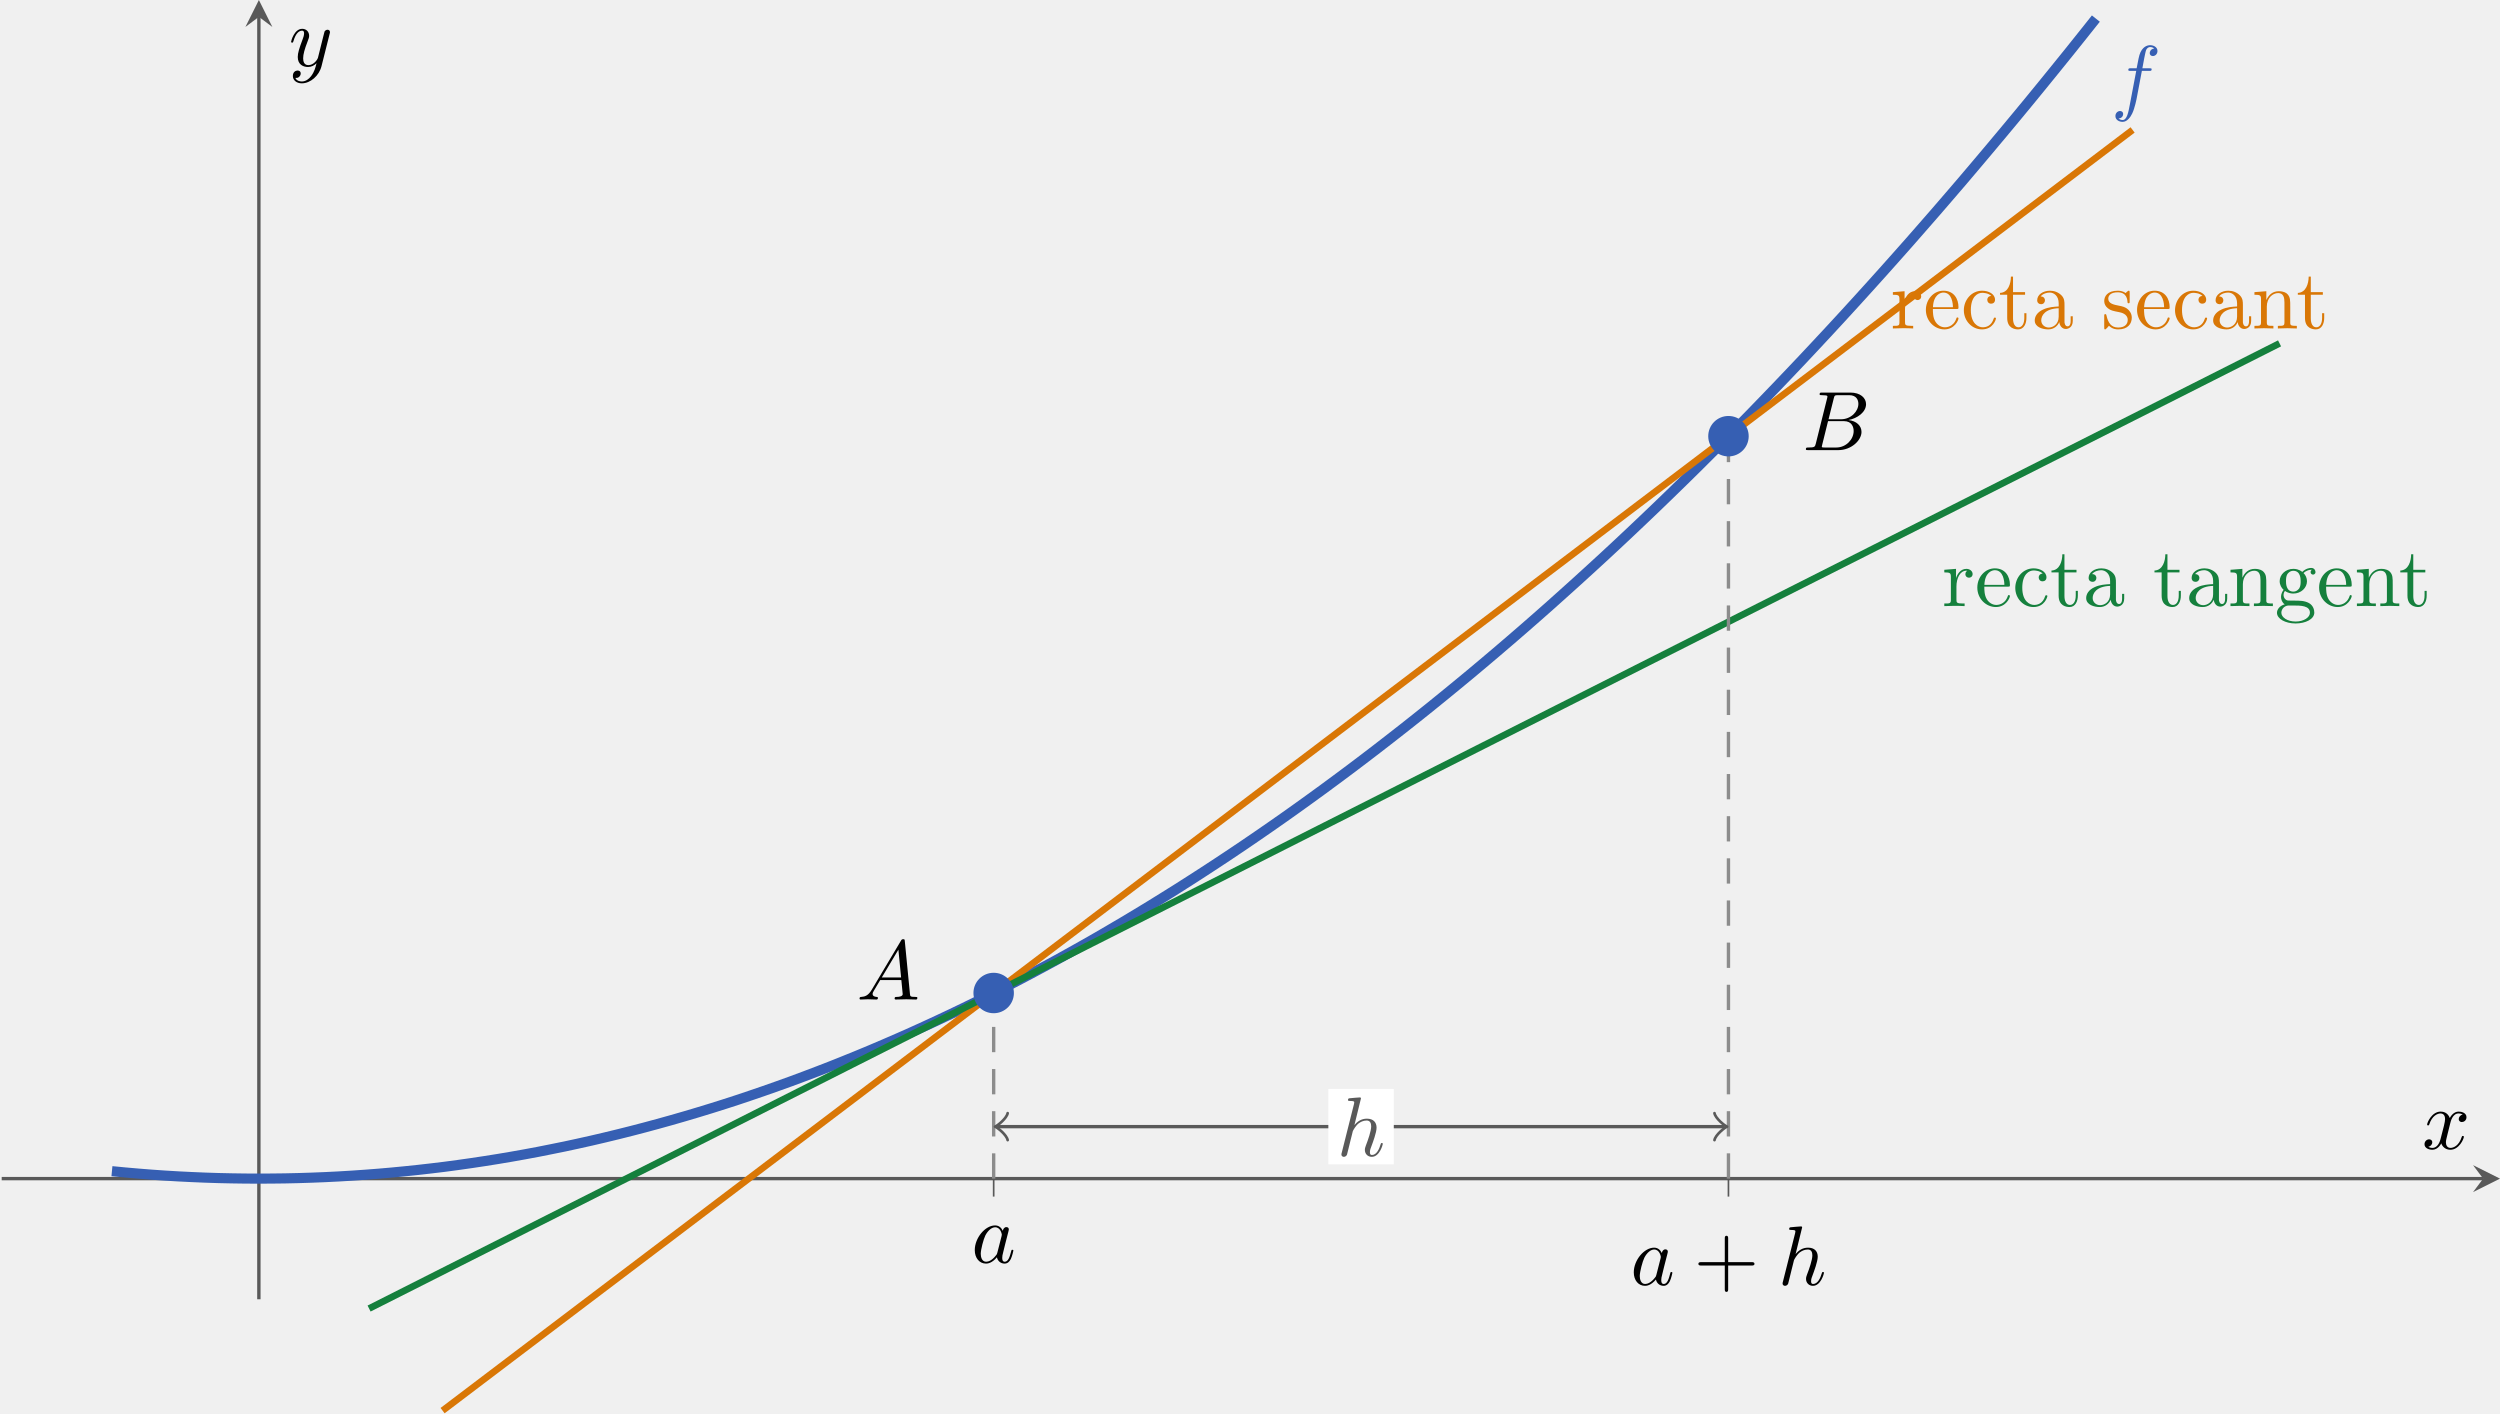
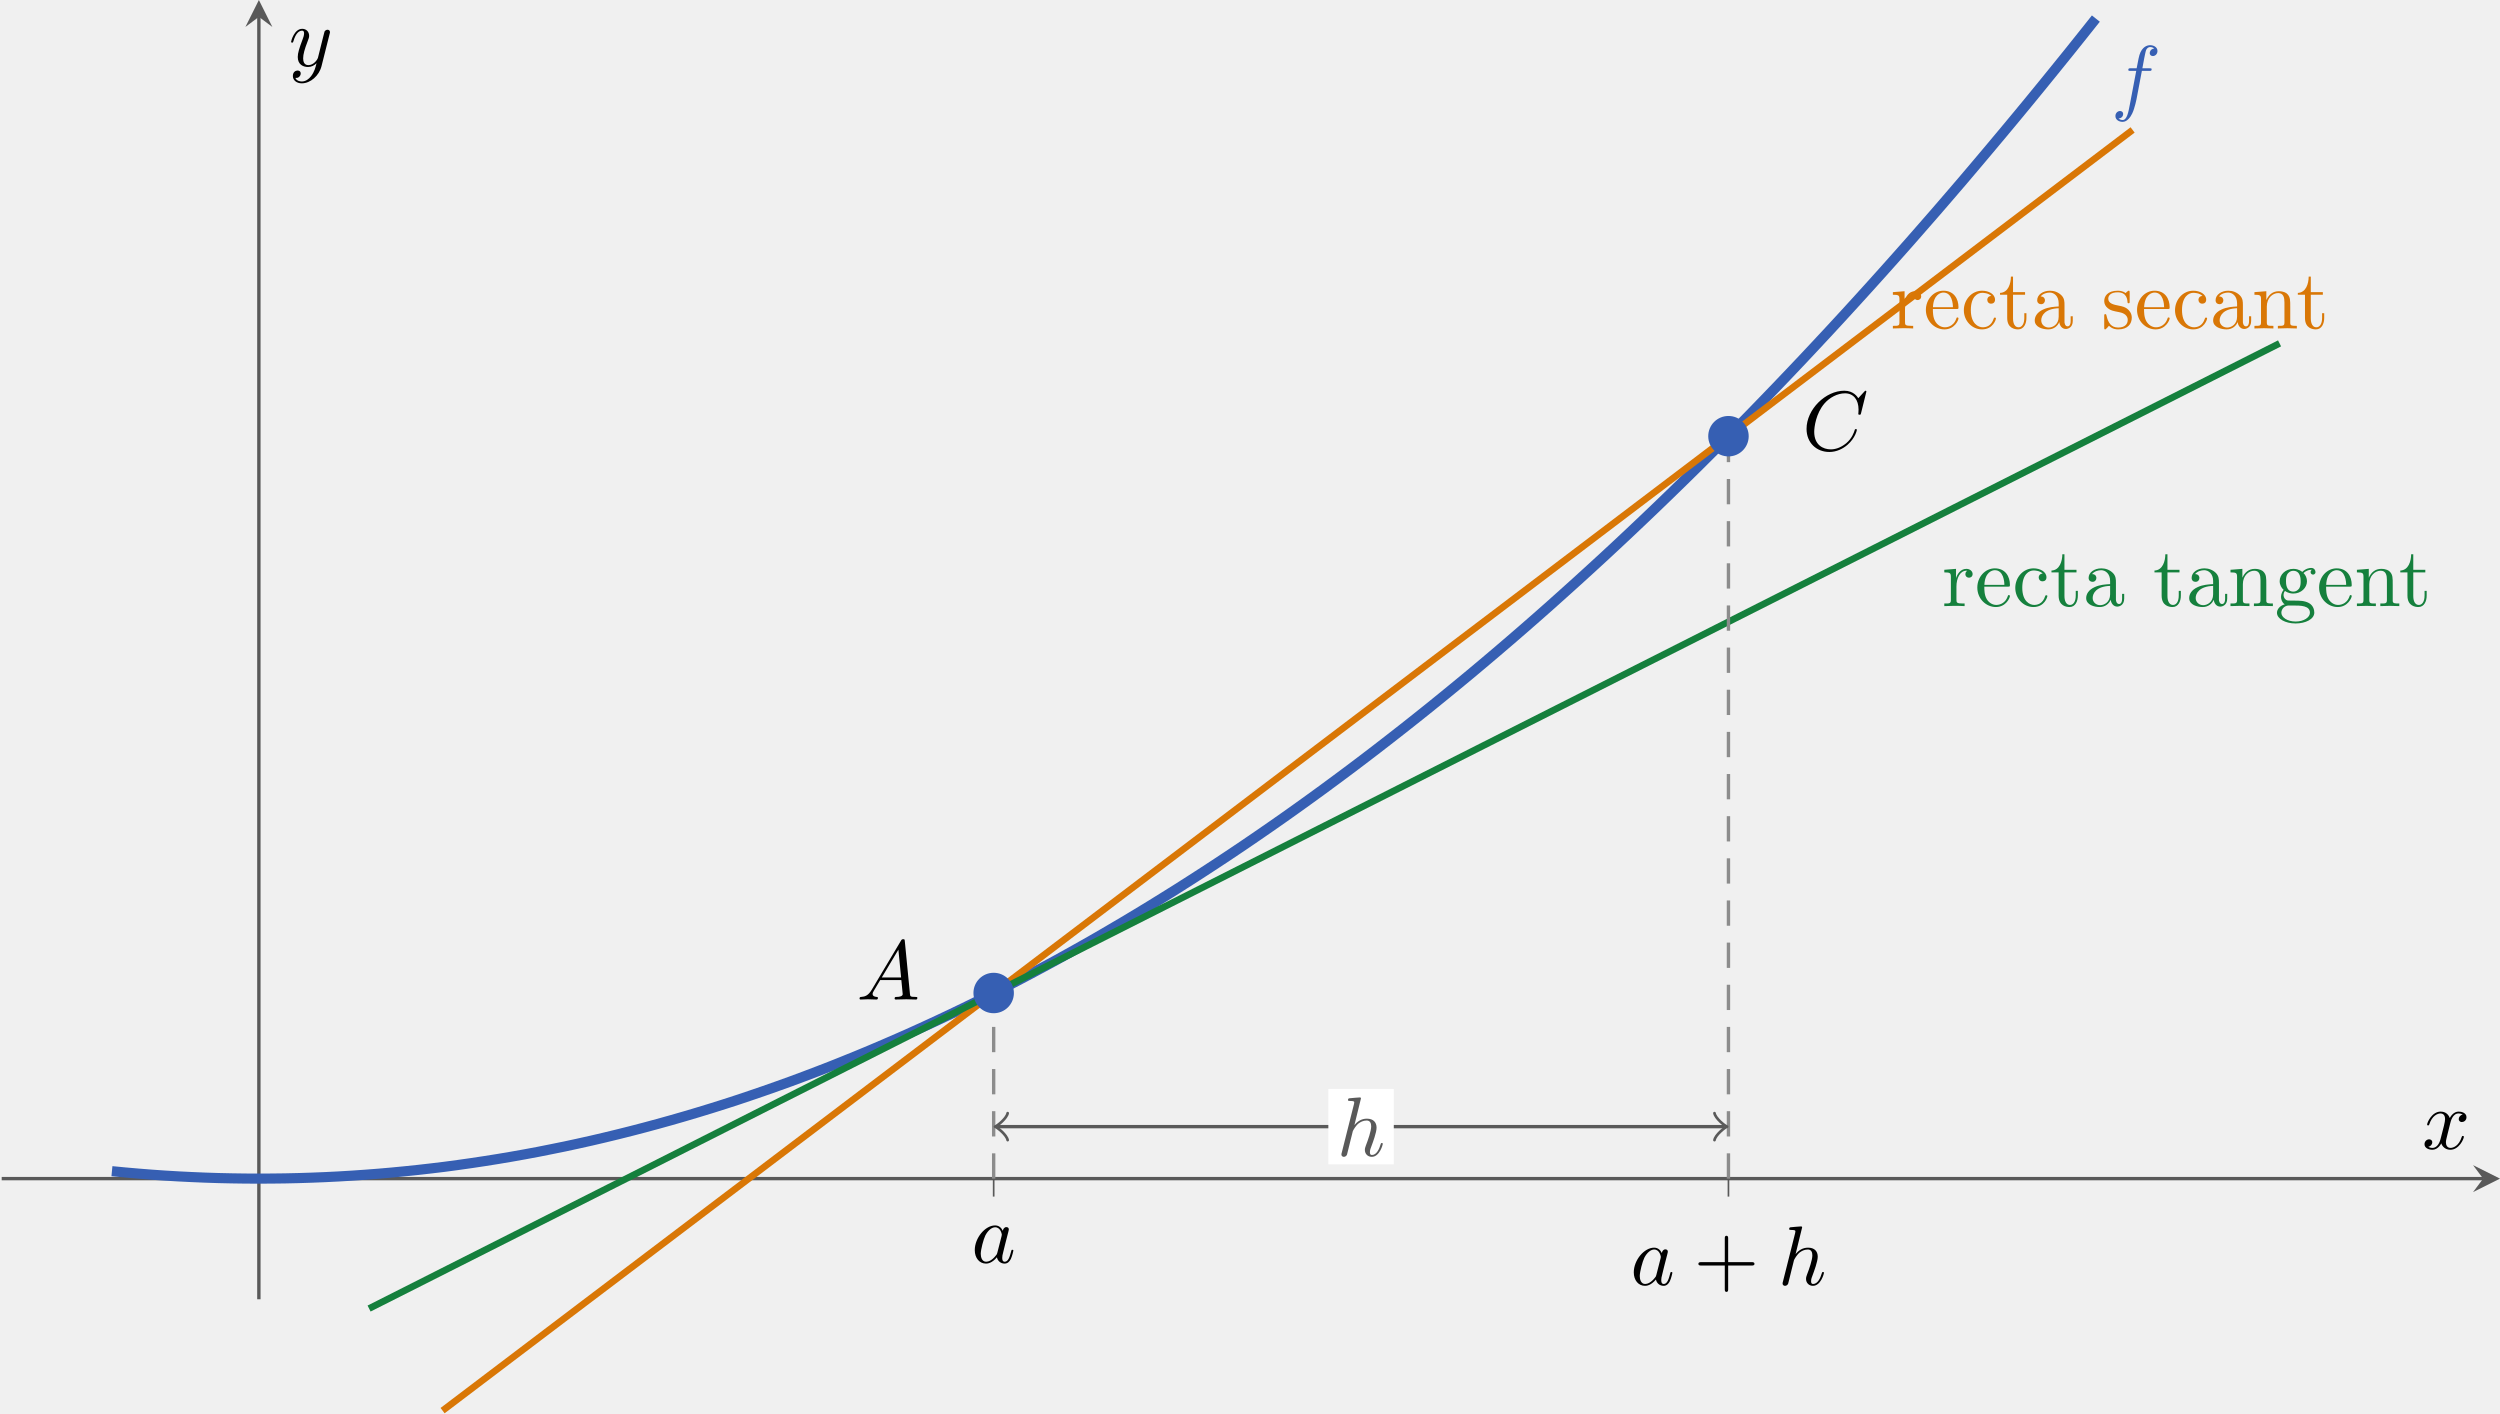
<svg xmlns="http://www.w3.org/2000/svg" xmlns:xlink="http://www.w3.org/1999/xlink" version="1.1" width="295.524pt" height="167.148pt" viewBox="-67.02 -66.82 295.524 167.148">
  <defs>
    <path id="g0-65" d="M1.783-1.146C1.385-.478 .996-.339 .558-.309C.438-.299 .349-.299 .349-.11C.349-.05 .399 0 .478 0C.747 0 1.056-.03 1.335-.03C1.664-.03 2.012 0 2.331 0C2.391 0 2.521 0 2.521-.189C2.521-.299 2.431-.309 2.361-.309C2.132-.329 1.893-.408 1.893-.658C1.893-.777 1.953-.887 2.032-1.026L2.79-2.301H5.29C5.31-2.092 5.45-.737 5.45-.638C5.45-.339 4.932-.309 4.732-.309C4.593-.309 4.493-.309 4.493-.11C4.493 0 4.613 0 4.633 0C5.041 0 5.469-.03 5.878-.03C6.127-.03 6.755 0 7.004 0C7.064 0 7.183 0 7.183-.199C7.183-.309 7.083-.309 6.954-.309C6.336-.309 6.336-.379 6.306-.667L5.699-6.894C5.679-7.093 5.679-7.133 5.509-7.133C5.35-7.133 5.31-7.064 5.25-6.964L1.783-1.146ZM2.979-2.61L4.941-5.898L5.26-2.61H2.979Z" />
-     <path id="g0-66" d="M1.594-.777C1.494-.389 1.474-.309 .687-.309C.518-.309 .418-.309 .418-.11C.418 0 .508 0 .687 0H4.244C5.818 0 6.994-1.176 6.994-2.152C6.994-2.869 6.416-3.447 5.45-3.557C6.486-3.746 7.532-4.483 7.532-5.43C7.532-6.167 6.874-6.804 5.679-6.804H2.331C2.142-6.804 2.042-6.804 2.042-6.605C2.042-6.496 2.132-6.496 2.321-6.496C2.341-6.496 2.531-6.496 2.7-6.476C2.879-6.456 2.969-6.446 2.969-6.316C2.969-6.276 2.959-6.247 2.929-6.127L1.594-.777ZM3.098-3.646L3.716-6.117C3.806-6.466 3.826-6.496 4.254-6.496H5.539C6.416-6.496 6.625-5.908 6.625-5.469C6.625-4.593 5.768-3.646 4.553-3.646H3.098ZM2.65-.309C2.511-.309 2.491-.309 2.431-.319C2.331-.329 2.301-.339 2.301-.418C2.301-.448 2.301-.468 2.351-.648L3.039-3.427H4.922C5.878-3.427 6.067-2.69 6.067-2.262C6.067-1.275 5.181-.309 4.005-.309H2.65Z" />
+     <path id="g0-67" d="M7.572-6.924C7.572-6.954 7.552-7.024 7.462-7.024C7.432-7.024 7.422-7.014 7.313-6.904L6.615-6.137C6.526-6.276 6.067-7.024 4.961-7.024C2.74-7.024 .498-4.822 .498-2.511C.498-.867 1.674 .219 3.198 .219C4.065 .219 4.822-.179 5.35-.638C6.276-1.455 6.446-2.361 6.446-2.391C6.446-2.491 6.346-2.491 6.326-2.491C6.267-2.491 6.217-2.471 6.197-2.391C6.107-2.102 5.878-1.395 5.191-.817C4.503-.259 3.875-.09 3.357-.09C2.461-.09 1.405-.608 1.405-2.162C1.405-2.73 1.614-4.344 2.61-5.509C3.218-6.217 4.154-6.715 5.041-6.715C6.057-6.715 6.645-5.948 6.645-4.792C6.645-4.394 6.615-4.384 6.615-4.284S6.725-4.184 6.765-4.184C6.894-4.184 6.894-4.204 6.944-4.384L7.572-6.924Z" />
    <path id="g0-97" d="M3.716-3.766C3.537-4.134 3.248-4.403 2.8-4.403C1.634-4.403 .399-2.939 .399-1.484C.399-.548 .946 .11 1.724 .11C1.923 .11 2.421 .07 3.019-.638C3.098-.219 3.447 .11 3.925 .11C4.274 .11 4.503-.12 4.663-.438C4.832-.797 4.961-1.405 4.961-1.425C4.961-1.524 4.872-1.524 4.842-1.524C4.742-1.524 4.732-1.484 4.702-1.345C4.533-.697 4.354-.11 3.945-.11C3.676-.11 3.646-.369 3.646-.568C3.646-.787 3.666-.867 3.776-1.305C3.885-1.724 3.905-1.823 3.995-2.202L4.354-3.597C4.423-3.875 4.423-3.895 4.423-3.935C4.423-4.105 4.304-4.204 4.134-4.204C3.895-4.204 3.746-3.985 3.716-3.766ZM3.068-1.186C3.019-1.006 3.019-.986 2.869-.817C2.431-.269 2.022-.11 1.743-.11C1.245-.11 1.106-.658 1.106-1.046C1.106-1.544 1.425-2.77 1.654-3.228C1.963-3.816 2.411-4.184 2.809-4.184C3.457-4.184 3.597-3.367 3.597-3.308S3.577-3.188 3.567-3.138L3.068-1.186Z" />
    <path id="g0-102" d="M3.656-3.985H4.513C4.712-3.985 4.812-3.985 4.812-4.184C4.812-4.294 4.712-4.294 4.543-4.294H3.716L3.925-5.43C3.965-5.639 4.105-6.346 4.164-6.466C4.254-6.655 4.423-6.804 4.633-6.804C4.672-6.804 4.932-6.804 5.121-6.625C4.682-6.585 4.583-6.237 4.583-6.087C4.583-5.858 4.762-5.738 4.951-5.738C5.21-5.738 5.499-5.958 5.499-6.336C5.499-6.795 5.041-7.024 4.633-7.024C4.294-7.024 3.666-6.844 3.367-5.858C3.308-5.649 3.278-5.549 3.039-4.294H2.351C2.162-4.294 2.052-4.294 2.052-4.105C2.052-3.985 2.142-3.985 2.331-3.985H2.989L2.242-.05C2.062 .917 1.893 1.823 1.375 1.823C1.335 1.823 1.086 1.823 .897 1.644C1.355 1.614 1.445 1.255 1.445 1.106C1.445 .877 1.265 .757 1.076 .757C.817 .757 .528 .976 .528 1.355C.528 1.803 .966 2.042 1.375 2.042C1.923 2.042 2.321 1.455 2.501 1.076C2.819 .448 3.049-.757 3.059-.827L3.656-3.985Z" />
    <path id="g0-104" d="M2.859-6.804C2.859-6.814 2.859-6.914 2.73-6.914C2.501-6.914 1.773-6.834 1.514-6.814C1.435-6.804 1.325-6.795 1.325-6.615C1.325-6.496 1.415-6.496 1.564-6.496C2.042-6.496 2.062-6.426 2.062-6.326L2.032-6.127L.588-.389C.548-.249 .548-.229 .548-.169C.548 .06 .747 .11 .837 .11C.996 .11 1.156-.01 1.205-.149L1.395-.907L1.614-1.803C1.674-2.022 1.733-2.242 1.783-2.471C1.803-2.531 1.883-2.859 1.893-2.919C1.923-3.009 2.232-3.567 2.57-3.836C2.79-3.995 3.098-4.184 3.527-4.184S4.065-3.846 4.065-3.487C4.065-2.949 3.686-1.863 3.447-1.255C3.367-1.026 3.318-.907 3.318-.707C3.318-.239 3.666 .11 4.134 .11C5.071 .11 5.44-1.345 5.44-1.425C5.44-1.524 5.35-1.524 5.32-1.524C5.22-1.524 5.22-1.494 5.171-1.345C5.021-.817 4.702-.11 4.154-.11C3.985-.11 3.915-.209 3.915-.438C3.915-.687 4.005-.927 4.095-1.146C4.254-1.574 4.702-2.76 4.702-3.337C4.702-3.985 4.304-4.403 3.557-4.403C2.929-4.403 2.451-4.095 2.082-3.636L2.859-6.804Z" />
    <path id="g0-120" d="M3.328-3.009C3.387-3.268 3.616-4.184 4.314-4.184C4.364-4.184 4.603-4.184 4.812-4.055C4.533-4.005 4.334-3.756 4.334-3.517C4.334-3.357 4.443-3.168 4.712-3.168C4.932-3.168 5.25-3.347 5.25-3.746C5.25-4.264 4.663-4.403 4.324-4.403C3.746-4.403 3.397-3.875 3.278-3.646C3.029-4.304 2.491-4.403 2.202-4.403C1.166-4.403 .598-3.118 .598-2.869C.598-2.77 .697-2.77 .717-2.77C.797-2.77 .827-2.79 .847-2.879C1.186-3.935 1.843-4.184 2.182-4.184C2.371-4.184 2.72-4.095 2.72-3.517C2.72-3.208 2.55-2.54 2.182-1.146C2.022-.528 1.674-.11 1.235-.11C1.176-.11 .946-.11 .737-.239C.986-.289 1.205-.498 1.205-.777C1.205-1.046 .986-1.126 .837-1.126C.538-1.126 .289-.867 .289-.548C.289-.09 .787 .11 1.225 .11C1.883 .11 2.242-.588 2.271-.648C2.391-.279 2.75 .11 3.347 .11C4.374 .11 4.941-1.176 4.941-1.425C4.941-1.524 4.852-1.524 4.822-1.524C4.732-1.524 4.712-1.484 4.692-1.415C4.364-.349 3.686-.11 3.367-.11C2.979-.11 2.819-.428 2.819-.767C2.819-.986 2.879-1.205 2.989-1.644L3.328-3.009Z" />
    <path id="g0-121" d="M4.842-3.796C4.882-3.935 4.882-3.955 4.882-4.025C4.882-4.204 4.742-4.294 4.593-4.294C4.493-4.294 4.334-4.234 4.244-4.085C4.224-4.035 4.144-3.726 4.105-3.547C4.035-3.288 3.965-3.019 3.905-2.75L3.457-.956C3.417-.807 2.989-.11 2.331-.11C1.823-.11 1.714-.548 1.714-.917C1.714-1.375 1.883-1.993 2.222-2.869C2.381-3.278 2.421-3.387 2.421-3.587C2.421-4.035 2.102-4.403 1.604-4.403C.658-4.403 .289-2.959 .289-2.869C.289-2.77 .389-2.77 .408-2.77C.508-2.77 .518-2.79 .568-2.949C.837-3.885 1.235-4.184 1.574-4.184C1.654-4.184 1.823-4.184 1.823-3.866C1.823-3.616 1.724-3.357 1.654-3.168C1.255-2.112 1.076-1.544 1.076-1.076C1.076-.189 1.704 .11 2.291 .11C2.68 .11 3.019-.06 3.298-.339C3.168 .179 3.049 .667 2.65 1.196C2.391 1.534 2.012 1.823 1.554 1.823C1.415 1.823 .966 1.793 .797 1.405C.956 1.405 1.086 1.405 1.225 1.285C1.325 1.196 1.425 1.066 1.425 .877C1.425 .568 1.156 .528 1.056 .528C.827 .528 .498 .687 .498 1.176C.498 1.674 .936 2.042 1.554 2.042C2.58 2.042 3.606 1.136 3.885 .01L4.842-3.796Z" />
    <path id="g1-43" d="M4.075-2.291H6.854C6.994-2.291 7.183-2.291 7.183-2.491S6.994-2.69 6.854-2.69H4.075V-5.479C4.075-5.619 4.075-5.808 3.875-5.808S3.676-5.619 3.676-5.479V-2.69H.887C.747-2.69 .558-2.69 .558-2.491S.747-2.291 .887-2.291H3.676V.498C3.676 .638 3.676 .827 3.875 .827S4.075 .638 4.075 .498V-2.291Z" />
    <path id="g1-97" d="M3.318-.757C3.357-.359 3.626 .06 4.095 .06C4.304 .06 4.912-.08 4.912-.887V-1.445H4.663V-.887C4.663-.309 4.413-.249 4.304-.249C3.975-.249 3.935-.697 3.935-.747V-2.74C3.935-3.158 3.935-3.547 3.577-3.915C3.188-4.304 2.69-4.463 2.212-4.463C1.395-4.463 .707-3.995 .707-3.337C.707-3.039 .907-2.869 1.166-2.869C1.445-2.869 1.624-3.068 1.624-3.328C1.624-3.447 1.574-3.776 1.116-3.786C1.385-4.134 1.873-4.244 2.192-4.244C2.68-4.244 3.248-3.856 3.248-2.969V-2.6C2.74-2.57 2.042-2.54 1.415-2.242C.667-1.903 .418-1.385 .418-.946C.418-.139 1.385 .11 2.012 .11C2.67 .11 3.128-.289 3.318-.757ZM3.248-2.391V-1.395C3.248-.448 2.531-.11 2.082-.11C1.594-.11 1.186-.458 1.186-.956C1.186-1.504 1.604-2.331 3.248-2.391Z" />
    <path id="g1-99" d="M1.166-2.172C1.166-3.796 1.983-4.214 2.511-4.214C2.6-4.214 3.228-4.204 3.577-3.846C3.168-3.816 3.108-3.517 3.108-3.387C3.108-3.128 3.288-2.929 3.567-2.929C3.826-2.929 4.025-3.098 4.025-3.397C4.025-4.075 3.268-4.463 2.501-4.463C1.255-4.463 .339-3.387 .339-2.152C.339-.877 1.325 .11 2.481 .11C3.816 .11 4.134-1.086 4.134-1.186S4.035-1.285 4.005-1.285C3.915-1.285 3.895-1.245 3.875-1.186C3.587-.259 2.939-.139 2.57-.139C2.042-.139 1.166-.568 1.166-2.172Z" />
    <path id="g1-101" d="M1.116-2.511C1.176-3.995 2.012-4.244 2.351-4.244C3.377-4.244 3.477-2.899 3.477-2.511H1.116ZM1.106-2.301H3.885C4.105-2.301 4.134-2.301 4.134-2.511C4.134-3.497 3.597-4.463 2.351-4.463C1.196-4.463 .279-3.437 .279-2.192C.279-.857 1.325 .11 2.471 .11C3.686 .11 4.134-.996 4.134-1.186C4.134-1.285 4.055-1.305 4.005-1.305C3.915-1.305 3.895-1.245 3.875-1.166C3.527-.139 2.63-.139 2.531-.139C2.032-.139 1.634-.438 1.405-.807C1.106-1.285 1.106-1.943 1.106-2.301Z" />
    <path id="g1-103" d="M2.212-1.714C1.345-1.714 1.345-2.71 1.345-2.939C1.345-3.208 1.355-3.527 1.504-3.776C1.584-3.895 1.813-4.174 2.212-4.174C3.078-4.174 3.078-3.178 3.078-2.949C3.078-2.68 3.068-2.361 2.919-2.112C2.839-1.993 2.61-1.714 2.212-1.714ZM1.056-1.325C1.056-1.365 1.056-1.594 1.225-1.793C1.614-1.514 2.022-1.484 2.212-1.484C3.138-1.484 3.826-2.172 3.826-2.939C3.826-3.308 3.666-3.676 3.417-3.905C3.776-4.244 4.134-4.294 4.314-4.294C4.334-4.294 4.384-4.294 4.413-4.284C4.304-4.244 4.254-4.134 4.254-4.015C4.254-3.846 4.384-3.726 4.543-3.726C4.643-3.726 4.832-3.796 4.832-4.025C4.832-4.194 4.712-4.513 4.324-4.513C4.125-4.513 3.686-4.453 3.268-4.045C2.849-4.374 2.431-4.403 2.212-4.403C1.285-4.403 .598-3.716 .598-2.949C.598-2.511 .817-2.132 1.066-1.923C.936-1.773 .757-1.445 .757-1.096C.757-.787 .887-.408 1.196-.209C.598-.04 .279 .389 .279 .787C.279 1.504 1.265 2.052 2.481 2.052C3.656 2.052 4.692 1.544 4.692 .767C4.692 .418 4.553-.09 4.045-.369C3.517-.648 2.939-.648 2.331-.648C2.082-.648 1.654-.648 1.584-.658C1.265-.697 1.056-1.006 1.056-1.325ZM2.491 1.823C1.484 1.823 .797 1.315 .797 .787C.797 .329 1.176-.04 1.614-.07H2.202C3.059-.07 4.174-.07 4.174 .787C4.174 1.325 3.467 1.823 2.491 1.823Z" />
    <path id="g1-110" d="M1.096-3.427V-.757C1.096-.309 .986-.309 .319-.309V0C.667-.01 1.176-.03 1.445-.03C1.704-.03 2.222-.01 2.56 0V-.309C1.893-.309 1.783-.309 1.783-.757V-2.59C1.783-3.626 2.491-4.184 3.128-4.184C3.756-4.184 3.866-3.646 3.866-3.078V-.757C3.866-.309 3.756-.309 3.088-.309V0C3.437-.01 3.945-.03 4.214-.03C4.473-.03 4.991-.01 5.33 0V-.309C4.812-.309 4.563-.309 4.553-.608V-2.511C4.553-3.367 4.553-3.676 4.244-4.035C4.105-4.204 3.776-4.403 3.198-4.403C2.471-4.403 2.002-3.975 1.724-3.357V-4.403L.319-4.294V-3.985C1.016-3.985 1.096-3.915 1.096-3.427Z" />
    <path id="g1-114" d="M1.664-3.308V-4.403L.279-4.294V-3.985C.976-3.985 1.056-3.915 1.056-3.427V-.757C1.056-.309 .946-.309 .279-.309V0C.667-.01 1.136-.03 1.415-.03C1.813-.03 2.281-.03 2.68 0V-.309H2.471C1.733-.309 1.714-.418 1.714-.777V-2.311C1.714-3.298 2.132-4.184 2.889-4.184C2.959-4.184 2.979-4.184 2.999-4.174C2.969-4.164 2.77-4.045 2.77-3.786C2.77-3.507 2.979-3.357 3.198-3.357C3.377-3.357 3.626-3.477 3.626-3.796S3.318-4.403 2.889-4.403C2.162-4.403 1.803-3.736 1.664-3.308Z" />
    <path id="g1-115" d="M2.072-1.933C2.291-1.893 3.108-1.733 3.108-1.016C3.108-.508 2.76-.11 1.983-.11C1.146-.11 .787-.677 .598-1.524C.568-1.654 .558-1.694 .458-1.694C.329-1.694 .329-1.624 .329-1.445V-.13C.329 .04 .329 .11 .438 .11C.488 .11 .498 .1 .687-.09C.707-.11 .707-.13 .887-.319C1.325 .1 1.773 .11 1.983 .11C3.128 .11 3.587-.558 3.587-1.275C3.587-1.803 3.288-2.102 3.168-2.222C2.839-2.54 2.451-2.62 2.032-2.7C1.474-2.809 .807-2.939 .807-3.517C.807-3.866 1.066-4.274 1.923-4.274C3.019-4.274 3.068-3.377 3.088-3.068C3.098-2.979 3.188-2.979 3.208-2.979C3.337-2.979 3.337-3.029 3.337-3.218V-4.224C3.337-4.394 3.337-4.463 3.228-4.463C3.178-4.463 3.158-4.463 3.029-4.344C2.999-4.304 2.899-4.214 2.859-4.184C2.481-4.463 2.072-4.463 1.923-4.463C.707-4.463 .329-3.796 .329-3.238C.329-2.889 .488-2.61 .757-2.391C1.076-2.132 1.355-2.072 2.072-1.933Z" />
    <path id="g1-116" d="M1.724-3.985H3.148V-4.294H1.724V-6.127H1.474C1.465-5.31 1.166-4.244 .189-4.204V-3.985H1.036V-1.235C1.036-.01 1.963 .11 2.321 .11C3.029 .11 3.308-.598 3.308-1.235V-1.803H3.059V-1.255C3.059-.518 2.76-.139 2.391-.139C1.724-.139 1.724-1.046 1.724-1.215V-3.985Z" />
  </defs>
  <g id="page1">
    <path d="M50.441 74.629V70.379M137.3 74.629V70.379" stroke="#595959" fill="none" stroke-width=".199" stroke-miterlimit="10" />
    <path d="M-66.82 72.504H226.512" stroke="#595959" fill="none" stroke-width=".399" stroke-miterlimit="10" />
    <path d="M228.504 72.504L225.317 70.91L226.512 72.504L225.317 74.098" fill="#595959" />
    <path d="M-36.418 86.766V-64.828" stroke="#595959" fill="none" stroke-width=".399" stroke-miterlimit="10" />
    <path d="M-36.418-66.82L-38.012-63.633L-36.418-64.828L-34.824-63.633" fill="#595959" />
    <g transform="matrix(1 0 0 1 114.4286 -3.9278)">
      <use x="-66.62" y="86.367" xlink:href="#g0-97" />
    </g>
    <g transform="matrix(1 0 0 1 192.3302 -1.2988)">
      <use x="-66.62" y="86.367" xlink:href="#g0-97" />
      <use x="-59.14" y="86.367" xlink:href="#g1-43" />
      <use x="-49.178" y="86.367" xlink:href="#g0-104" />
    </g>
    <path d="M-53.789 71.625L-52.215 71.777L-50.641 71.914L-49.07 72.039L-47.496 72.148L-45.922 72.242L-44.348 72.32L-42.773 72.387L-41.199 72.438L-39.625 72.473L-38.051 72.496L-36.477 72.504L-34.902 72.496L-33.328 72.477L-31.754 72.441L-30.18 72.391L-28.605 72.328L-27.031 72.25L-25.461 72.156L-23.887 72.047L-22.312 71.926L-20.738 71.789L-19.164 71.637L-17.59 71.473L-16.016 71.293L-14.441 71.102L-12.867 70.891L-11.293 70.668L-9.719 70.43L-8.145 70.18L-6.57 69.914L-4.996 69.633L-3.422 69.34L-1.852 69.027L-.277 68.707L1.297 68.367L2.871 68.016L4.445 67.648L6.019 67.266L7.594 66.871L9.168 66.461L10.742 66.035L12.316 65.598L13.891 65.144L15.465 64.676L17.039 64.195L18.613 63.699L20.188 63.188L21.758 62.66L23.332 62.121L24.906 61.566L26.48 61L28.055 60.414L29.629 59.816L31.203 59.207L32.777 58.578L34.352 57.938L35.925 57.285L37.499 56.613L39.075 55.93L40.648 55.234L42.222 54.52L43.797 53.793L45.371 53.051L46.941 52.297L48.516 51.523L50.09 50.738L51.664 49.941L53.239 49.129L54.812 48.301L56.386 47.457L57.961 46.602L59.535 45.73L61.109 44.844L62.684 43.945L64.257 43.027L65.832 42.102L67.406 41.156L68.981 40.199L70.55 39.227L72.124 38.242L73.7 37.238L75.273 36.223L76.847 35.195L78.421 34.152L79.996 33.094L81.57 32.02L83.144 30.933L84.719 29.832L86.293 28.715L87.868 27.582L89.442 26.438L91.016 25.277L92.59 24.105L94.16 22.918L95.734 21.715L97.308 20.496L98.882 19.266L100.457 18.02L102.031 16.762L103.606 15.484L105.18 14.195L106.754 12.895L108.329 11.574L109.903 10.242L111.477 8.895L113.05 7.535L114.624 6.16L116.2 4.769L117.769 3.363L119.344 1.945L120.918 .512L122.493-.934L124.067-2.395L125.641-3.871L127.215-5.363L128.79-6.867L130.363-8.387L131.938-9.922L133.512-11.469L135.085-13.035L136.661-14.61L138.234-16.203L139.809-17.809L141.379-19.43L142.953-21.063L144.528-22.715L146.101-24.375L147.675-26.055L149.25-27.746L150.825-29.453L152.399-31.176L153.972-32.91L155.547-34.66L157.121-36.426L158.696-38.203L160.269-40L161.844-41.805L163.417-43.629L164.993-45.465L166.562-47.317L168.137-49.184L169.71-51.063L171.286-52.957L172.859-54.863L174.434-56.789L176.007-58.727L177.582-60.676L179.156-62.645L180.731-64.625" stroke="#365fb3" fill="none" stroke-width="1.196" stroke-miterlimit="10" />
    <g fill="#365fb3" transform="matrix(1 0 0 1 249.1342 -140.8226)">
      <use x="-66.62" y="86.367" xlink:href="#g0-102" />
    </g>
    <g transform="matrix(1 0 0 1 100.8583 -35.0327)">
      <use x="-66.62" y="86.367" xlink:href="#g0-65" />
    </g>
    <g transform="matrix(1 0 0 1 212.6532 -99.9773)">
-       <use x="-66.62" y="86.367" xlink:href="#g0-66" />
+       <use x="-66.62" y="86.367" xlink:href="#g0-67" />
    </g>
    <path d="M-14.703 99.93L-6.379 93.621L1.945 87.312L10.27 81.008L18.594 74.699L26.918 68.391L35.242 62.082L43.566 55.773L51.891 49.465L60.215 43.16L68.535 36.852L76.859 30.543L85.183 24.234L93.507 17.926L101.832 11.617L110.156 5.312L118.481-.996L126.805-7.305L135.129-13.613L143.453-19.922L151.778-26.231L160.101-32.535L168.425-38.844L176.75-45.152L185.075-51.461" stroke="#d97706" fill="none" stroke-width=".797" stroke-miterlimit="10" />
    <g fill="#d97706" transform="matrix(1 0 0 1 223.0762 -114.3593)">
      <use x="-66.62" y="86.367" xlink:href="#g1-114" />
      <use x="-62.718" y="86.367" xlink:href="#g1-101" />
      <use x="-58.29" y="86.367" xlink:href="#g1-99" />
      <use x="-53.862" y="86.367" xlink:href="#g1-116" />
      <use x="-49.988" y="86.367" xlink:href="#g1-97" />
      <use x="-41.686" y="86.367" xlink:href="#g1-115" />
      <use x="-37.756" y="86.367" xlink:href="#g1-101" />
      <use x="-33.328" y="86.367" xlink:href="#g1-99" />
      <use x="-28.9" y="86.367" xlink:href="#g1-97" />
      <use x="-23.919" y="86.367" xlink:href="#g1-110" />
      <use x="-18.661" y="86.367" xlink:href="#g1-116" />
    </g>
    <path d="M-23.391 87.863L-13.98 83.109L-4.57 78.355L4.84 73.602L14.25 68.848L23.66 64.094L33.07 59.34L42.48 54.586L51.891 49.832L61.297 45.078L70.707 40.324L80.118 35.57L89.528 30.816L98.938 26.062L108.347 21.308L117.757 16.555L127.168 11.801L136.578 7.047L145.988 2.293L155.399-2.461L164.804-7.215L174.214-11.969L183.625-16.723L193.036-21.477L202.446-26.231" stroke="#15803d" fill="none" stroke-width=".797" stroke-miterlimit="10" />
    <g fill="#15803d" transform="matrix(1 0 0 1 229.1562 -81.53918)">
      <use x="-66.62" y="86.367" xlink:href="#g1-114" />
      <use x="-62.718" y="86.367" xlink:href="#g1-101" />
      <use x="-58.29" y="86.367" xlink:href="#g1-99" />
      <use x="-53.862" y="86.367" xlink:href="#g1-116" />
      <use x="-49.988" y="86.367" xlink:href="#g1-97" />
      <use x="-41.686" y="86.367" xlink:href="#g1-116" />
      <use x="-37.811" y="86.367" xlink:href="#g1-97" />
      <use x="-32.83" y="86.367" xlink:href="#g1-110" />
      <use x="-27.295" y="86.367" xlink:href="#g1-103" />
      <use x="-22.314" y="86.367" xlink:href="#g1-101" />
      <use x="-17.886" y="86.367" xlink:href="#g1-110" />
      <use x="-12.628" y="86.367" xlink:href="#g1-116" />
    </g>
    <path d="M50.441 72.504V50.562" stroke="#8c8c8c" fill="none" stroke-width=".399" stroke-miterlimit="10" stroke-dasharray="2.989 1.993" />
    <path d="M137.3 72.504V-15.258" stroke="#8c8c8c" fill="none" stroke-width=".399" stroke-miterlimit="10" stroke-dasharray="2.989 1.993" />
    <path d="M50.898 66.359H136.844" stroke="#595959" fill="none" stroke-width=".399" stroke-miterlimit="10" />
    <path d="M52.094 67.953C51.996 67.355 50.898 66.461 50.602 66.359C50.898 66.262 51.996 65.363 52.094 64.766" stroke="#595959" fill="none" stroke-width=".319" stroke-miterlimit="10" stroke-linecap="round" stroke-linejoin="round" />
    <path d="M135.648 64.766C135.746 65.363 136.844 66.262 137.14 66.359C136.844 66.461 135.746 67.355 135.648 67.953" stroke="#595959" fill="none" stroke-width=".319" stroke-miterlimit="10" stroke-linecap="round" stroke-linejoin="round" />
    <path d="M90.004 70.816H97.739V61.906H90.004Z" fill="#fff" />
    <g fill="#595959" transform="matrix(1 0 0 1 157.6216 -16.5471)">
      <use x="-66.62" y="86.367" xlink:href="#g0-104" />
    </g>
    <path d="M52.633 50.562C52.633 49.352 51.653 48.371 50.441 48.371S48.249 49.352 48.249 50.562C48.249 51.773 49.23 52.754 50.441 52.754S52.633 51.773 52.633 50.562Z" fill="#365fb3" />
    <path d="M52.633 50.562C52.633 49.352 51.653 48.371 50.441 48.371S48.249 49.352 48.249 50.562C48.249 51.773 49.23 52.754 50.441 52.754S52.633 51.773 52.633 50.562Z" stroke="#365fb3" fill="none" stroke-width=".399" stroke-miterlimit="10" />
    <path d="M139.493-15.258C139.493-16.469 138.512-17.449 137.3-17.449S135.109-16.469 135.109-15.258S136.089-13.067 137.3-13.067S139.493-14.047 139.493-15.258Z" fill="#365fb3" />
    <path d="M139.493-15.258C139.493-16.469 138.512-17.449 137.3-17.449S135.109-16.469 135.109-15.258S136.089-13.067 137.3-13.067S139.493-14.047 139.493-15.258Z" stroke="#365fb3" fill="none" stroke-width=".399" stroke-miterlimit="10" />
    <g transform="matrix(1 0 0 1 285.9112 -17.3828)">
      <use x="-66.62" y="86.367" xlink:href="#g0-120" />
    </g>
    <g transform="matrix(1 0 0 1 33.7215 -145.3774)">
      <use x="-66.62" y="86.367" xlink:href="#g0-121" />
    </g>
  </g>
</svg>
